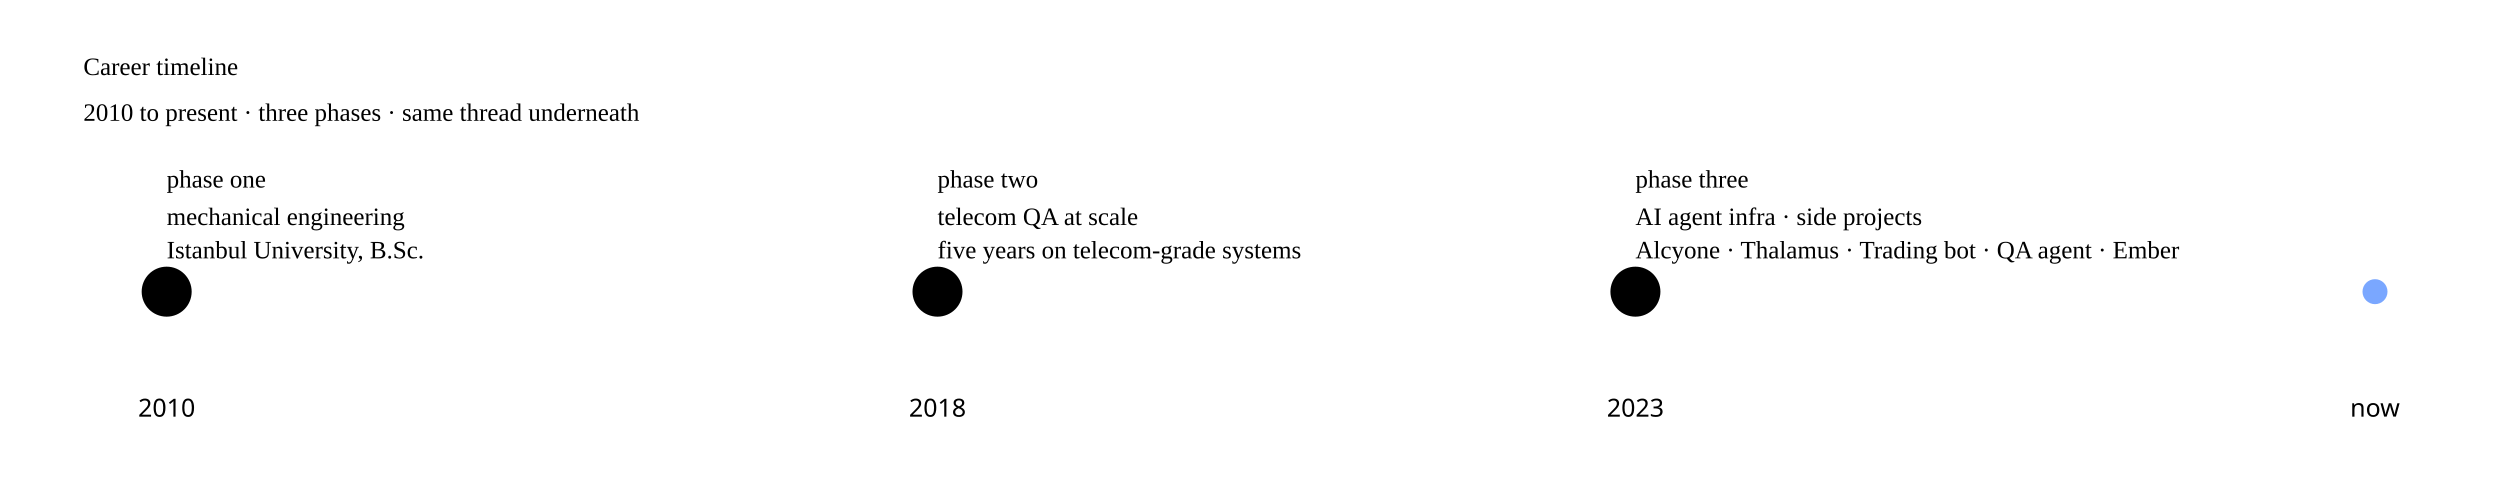
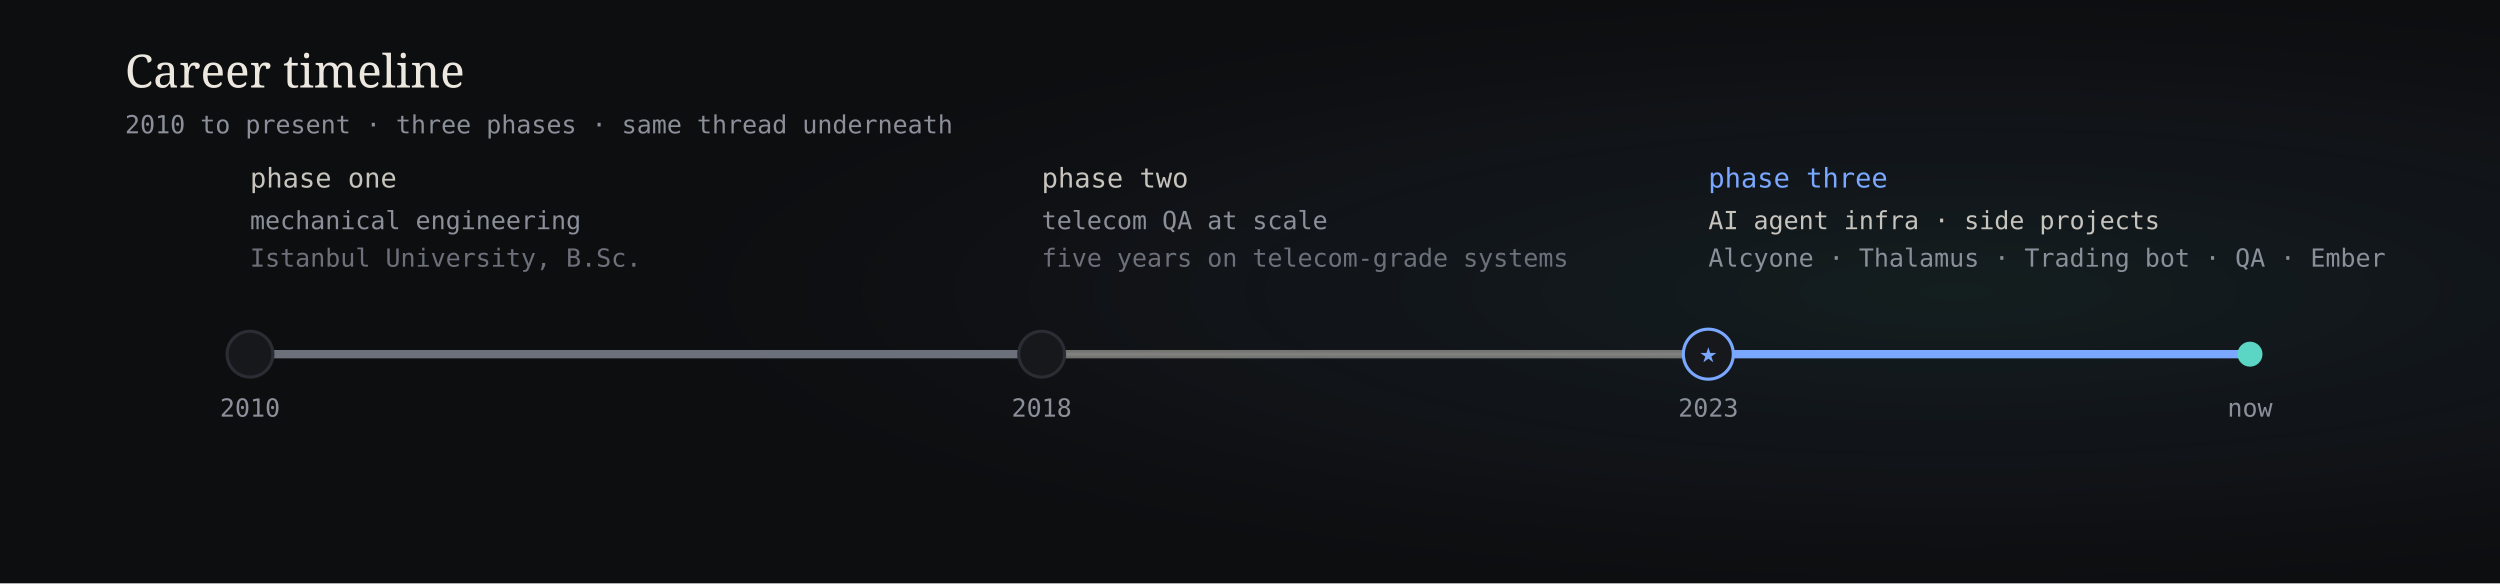
- <svg xmlns="http://www.w3.org/2000/svg" viewBox="0 0 1200 240" width="1200" height="240" role="img" aria-label="Career timeline 2010 to 2026: mechanical engineering 2010-2018, telecom QA at scale 2018-2023, AI agent infrastructure and side projects 2023 to present.">
+ <svg xmlns="http://www.w3.org/2000/svg" viewBox="0 0 1200 280" width="1200" height="280" role="img" aria-label="Career timeline 2010 to present: mechanical engineering, telecom QA at scale, AI agent infrastructure and side projects.">
  <defs>
-     
+     <radialGradient id="ct-glow" cx="78%" cy="50%" r="55%">
+       <stop offset="0%" stop-color="#5cd6c4" stop-opacity="0.08" />
+       <stop offset="60%" stop-color="#7aa7ff" stop-opacity="0.03" />
+       <stop offset="100%" stop-color="#0d0e10" stop-opacity="0" />
+     </radialGradient>
  </defs>
-   <g transform="translate(40, 36)">
-     <text class="heading">Career timeline</text>
-     <text class="small" y="22">2010 to present · three phases · same thread underneath</text>
+   <rect width="1200" height="280" fill="#0d0e10" />
+   <rect width="1200" height="280" fill="url(#ct-glow)" />
+   <g font-family="Geist Mono, ui-monospace, monospace">
+     <text x="60" y="42" font-family="msbel Hybrid, Fraunces, Georgia, serif" font-size="22" fill="#ece8df">Career timeline</text>
+     <text x="60" y="64" font-size="12" fill="#8a8f99">2010 to present · three phases · same thread underneath</text>
  </g>
-   <line x1="80" y1="140" x2="1140" y2="140" class="axis" />
-   <g transform="translate(0, 200)" font-family="Geist Mono">
-     <text class="small" text-anchor="middle" x="80">2010</text>
-     <text class="small" text-anchor="middle" x="450">2018</text>
-     <text class="small" text-anchor="middle" x="785">2023</text>
-     <text class="small" text-anchor="middle" x="1140">now</text>
+   <line x1="120" y1="170" x2="1080" y2="170" stroke="#2a2d33" stroke-width="1.5" />
+   <g font-family="Geist Mono, ui-monospace, monospace" font-size="12" fill="#8a8f99">
+     <text x="120" y="200" text-anchor="middle">2010</text>
+     <text x="500" y="200" text-anchor="middle">2018</text>
+     <text x="820" y="200" text-anchor="middle">2023</text>
+     <text x="1080" y="200" text-anchor="middle">now</text>
  </g>
-   <line x1="80" y1="140" x2="450" y2="140" class="seg seg-a" />
-   <g transform="translate(80, 140)">
-     <circle r="12" class="node" />
-     <g transform="scale(0.55)">
-       <circle r="10" class="icon" />
-       <line x1="0" y1="-14" x2="0" y2="-10" class="icon" />
-       <line x1="0" y1="14" x2="0" y2="10" class="icon" />
-       <line x1="-14" y1="0" x2="-10" y2="0" class="icon" />
-       <line x1="14" y1="0" x2="10" y2="0" class="icon" />
-     </g>
+   <line x1="120" y1="170" x2="500" y2="170" stroke="#6c707a" stroke-width="4" />
+   <circle cx="120" cy="170" r="11" fill="#16181c" stroke="#2a2d33" stroke-width="1.5" />
+   <g transform="translate(120,90)" font-family="Geist Mono, ui-monospace, monospace">
+     <text font-size="13" fill="#c7c4bd">phase one</text>
+     <text y="20" font-size="12" fill="#8a8f99">mechanical engineering</text>
+     <text y="38" font-size="12" fill="#6c707a">Istanbul University, B.Sc.</text>
  </g>
-   <g transform="translate(80, 90)">
-     <text class="label">phase one</text>
-     <text class="small" y="18">mechanical engineering</text>
-     <text class="small" y="34">Istanbul University, B.Sc.</text>
+   <line x1="500" y1="170" x2="820" y2="170" stroke="#c7c4bd" stroke-width="4" opacity="0.55" />
+   <circle cx="500" cy="170" r="11" fill="#16181c" stroke="#2a2d33" stroke-width="1.5" />
+   <g transform="translate(500,90)" font-family="Geist Mono, ui-monospace, monospace">
+     <text font-size="13" fill="#c7c4bd">phase two</text>
+     <text y="20" font-size="12" fill="#8a8f99">telecom QA at scale</text>
+     <text y="38" font-size="12" fill="#6c707a">five years on telecom-grade systems</text>
  </g>
-   <line x1="450" y1="140" x2="785" y2="140" class="seg seg-b" />
-   <g transform="translate(450, 140)">
-     <circle r="12" class="node" />
-     <g transform="scale(0.5)">
-       <rect x="-12" y="-6" width="24" height="12" class="icon" />
-       <line x1="-16" y1="0" x2="-12" y2="0" class="icon" />
-       <line x1="12" y1="0" x2="16" y2="0" class="icon" />
-     </g>
+   <line x1="820" y1="170" x2="1080" y2="170" stroke="#7aa7ff" stroke-width="4" />
+   <circle cx="820" cy="170" r="12" fill="#16181c" stroke="#7aa7ff" stroke-width="1.5" />
+   <text x="820" y="174" text-anchor="middle" font-family="Geist Mono, ui-monospace, monospace" font-size="14" fill="#7aa7ff">★</text>
+   <g transform="translate(820,90)" font-family="Geist Mono, ui-monospace, monospace">
+     <text font-size="13" fill="#7aa7ff">phase three</text>
+     <text y="20" font-size="12" fill="#c7c4bd">AI agent infra · side projects</text>
+     <text y="38" font-size="12" fill="#8a8f99">Alcyone · Thalamus · Trading bot · QA · Ember</text>
  </g>
-   <g transform="translate(450, 90)">
-     <text class="label">phase two</text>
-     <text class="small" y="18">telecom QA at scale</text>
-     <text class="small" y="34">five years on telecom-grade systems</text>
-   </g>
-   <line x1="785" y1="140" x2="1140" y2="140" class="seg seg-c" />
-   <g transform="translate(785, 140)">
-     <circle r="12" class="node-accent" />
-     <text class="accent" text-anchor="middle" y="5" font-family="Geist Mono" font-size="14">★</text>
-   </g>
-   <g transform="translate(785, 90)">
-     <text class="label accent">phase three</text>
-     <text class="small" y="18">AI agent infra · side projects</text>
-     <text class="small" y="34">Alcyone · Thalamus · Trading bot · QA agent · Ember</text>
-   </g>
-   <circle cx="1140" cy="140" r="6" fill="#7aa7ff" />
+   <circle cx="1080" cy="170" r="6" fill="#5cd6c4" />
</svg>
